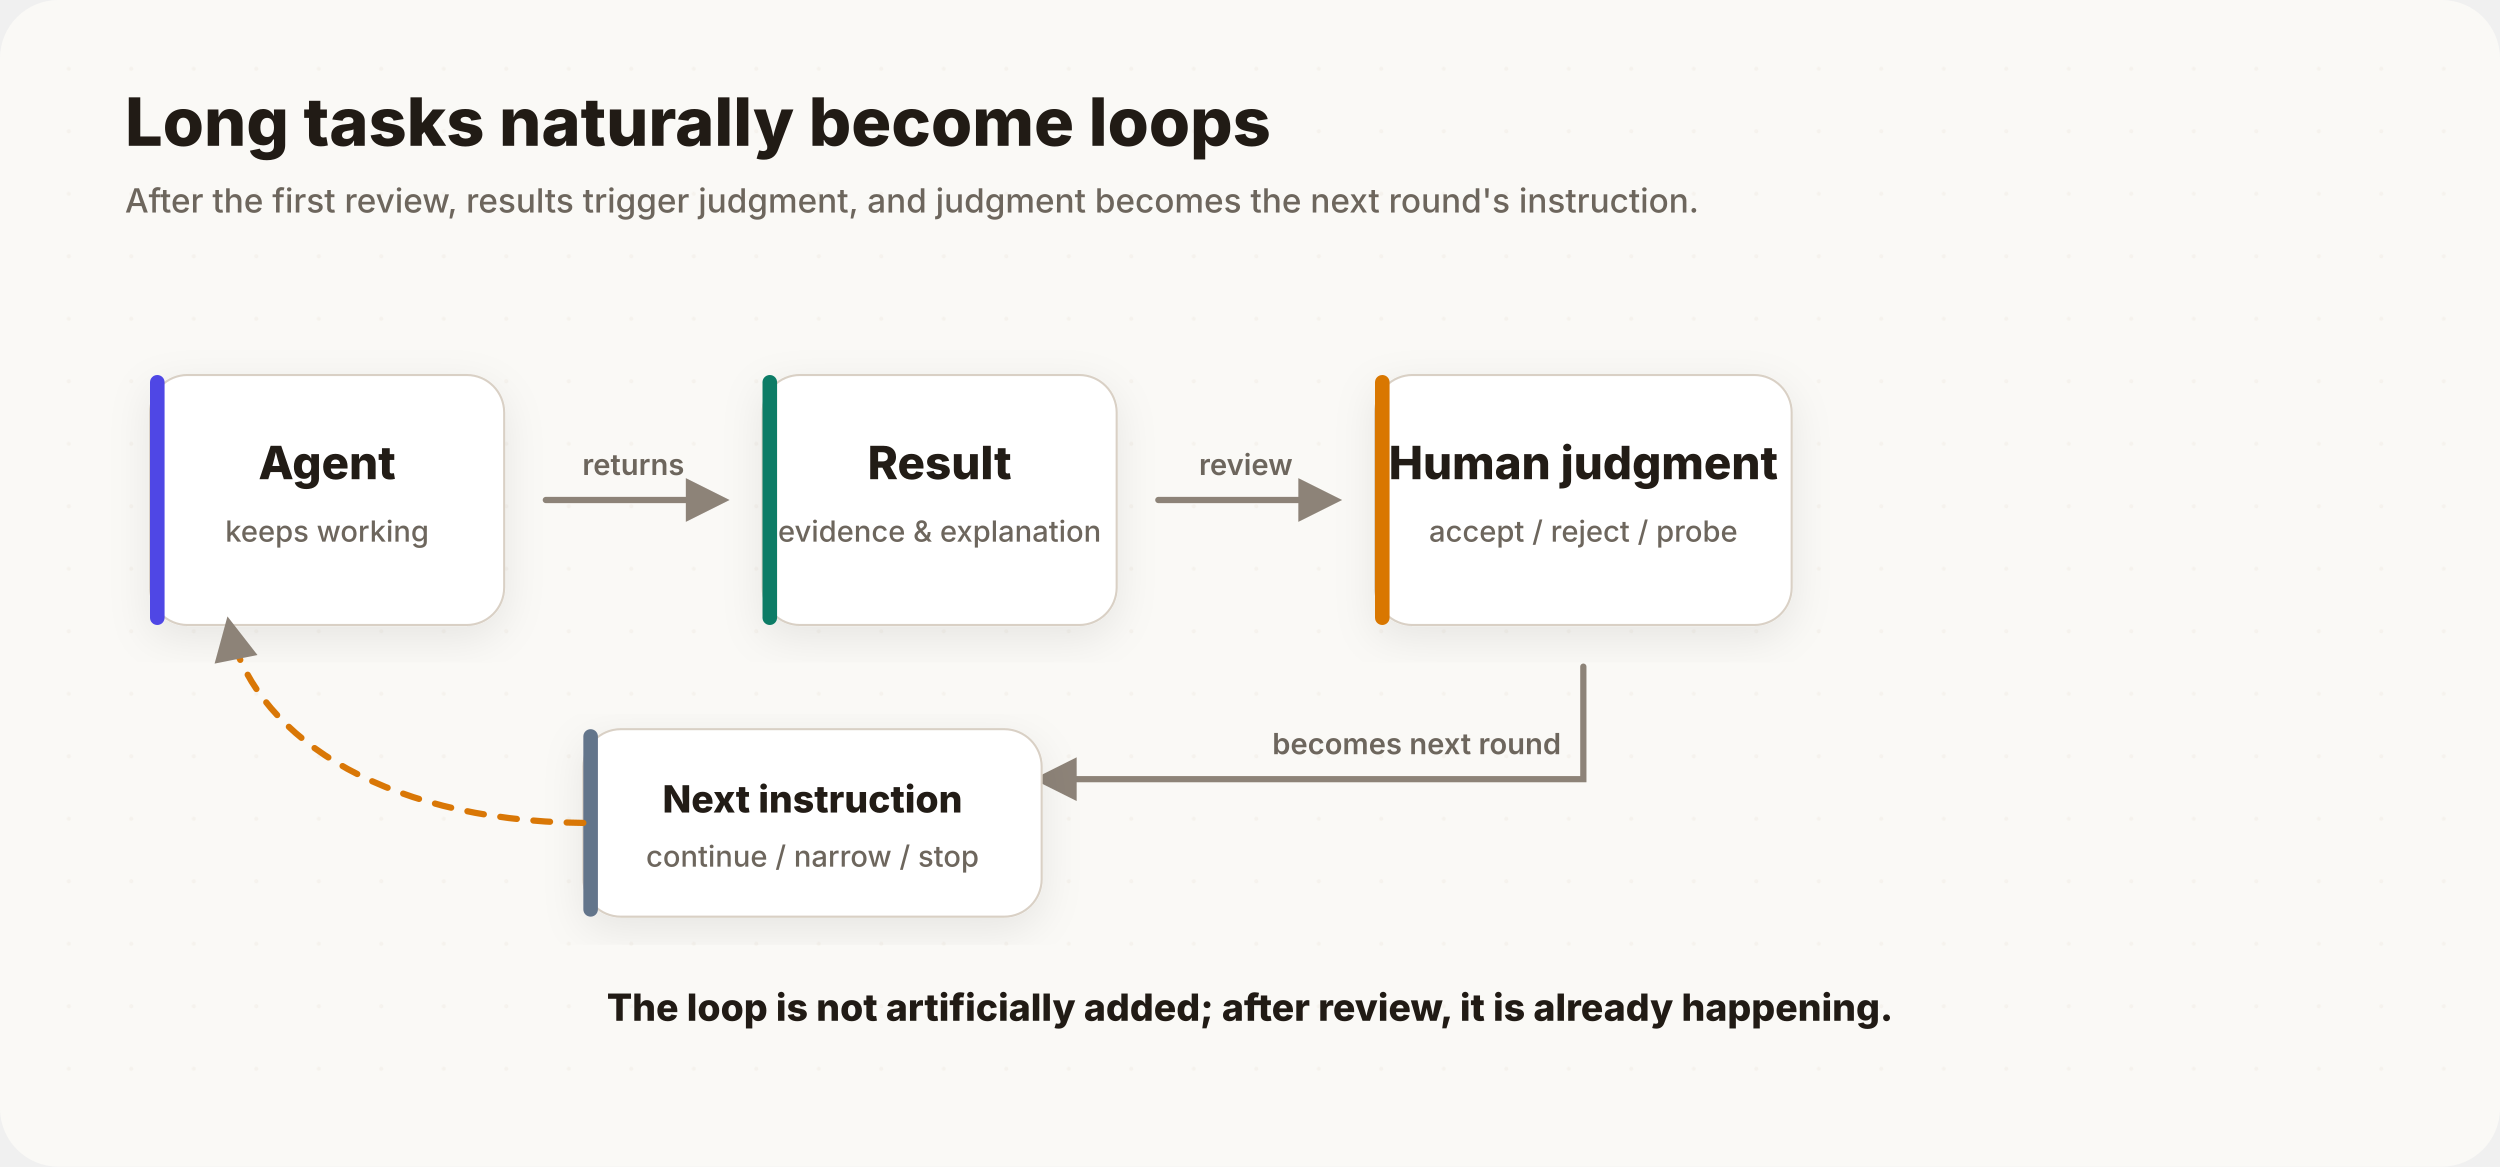
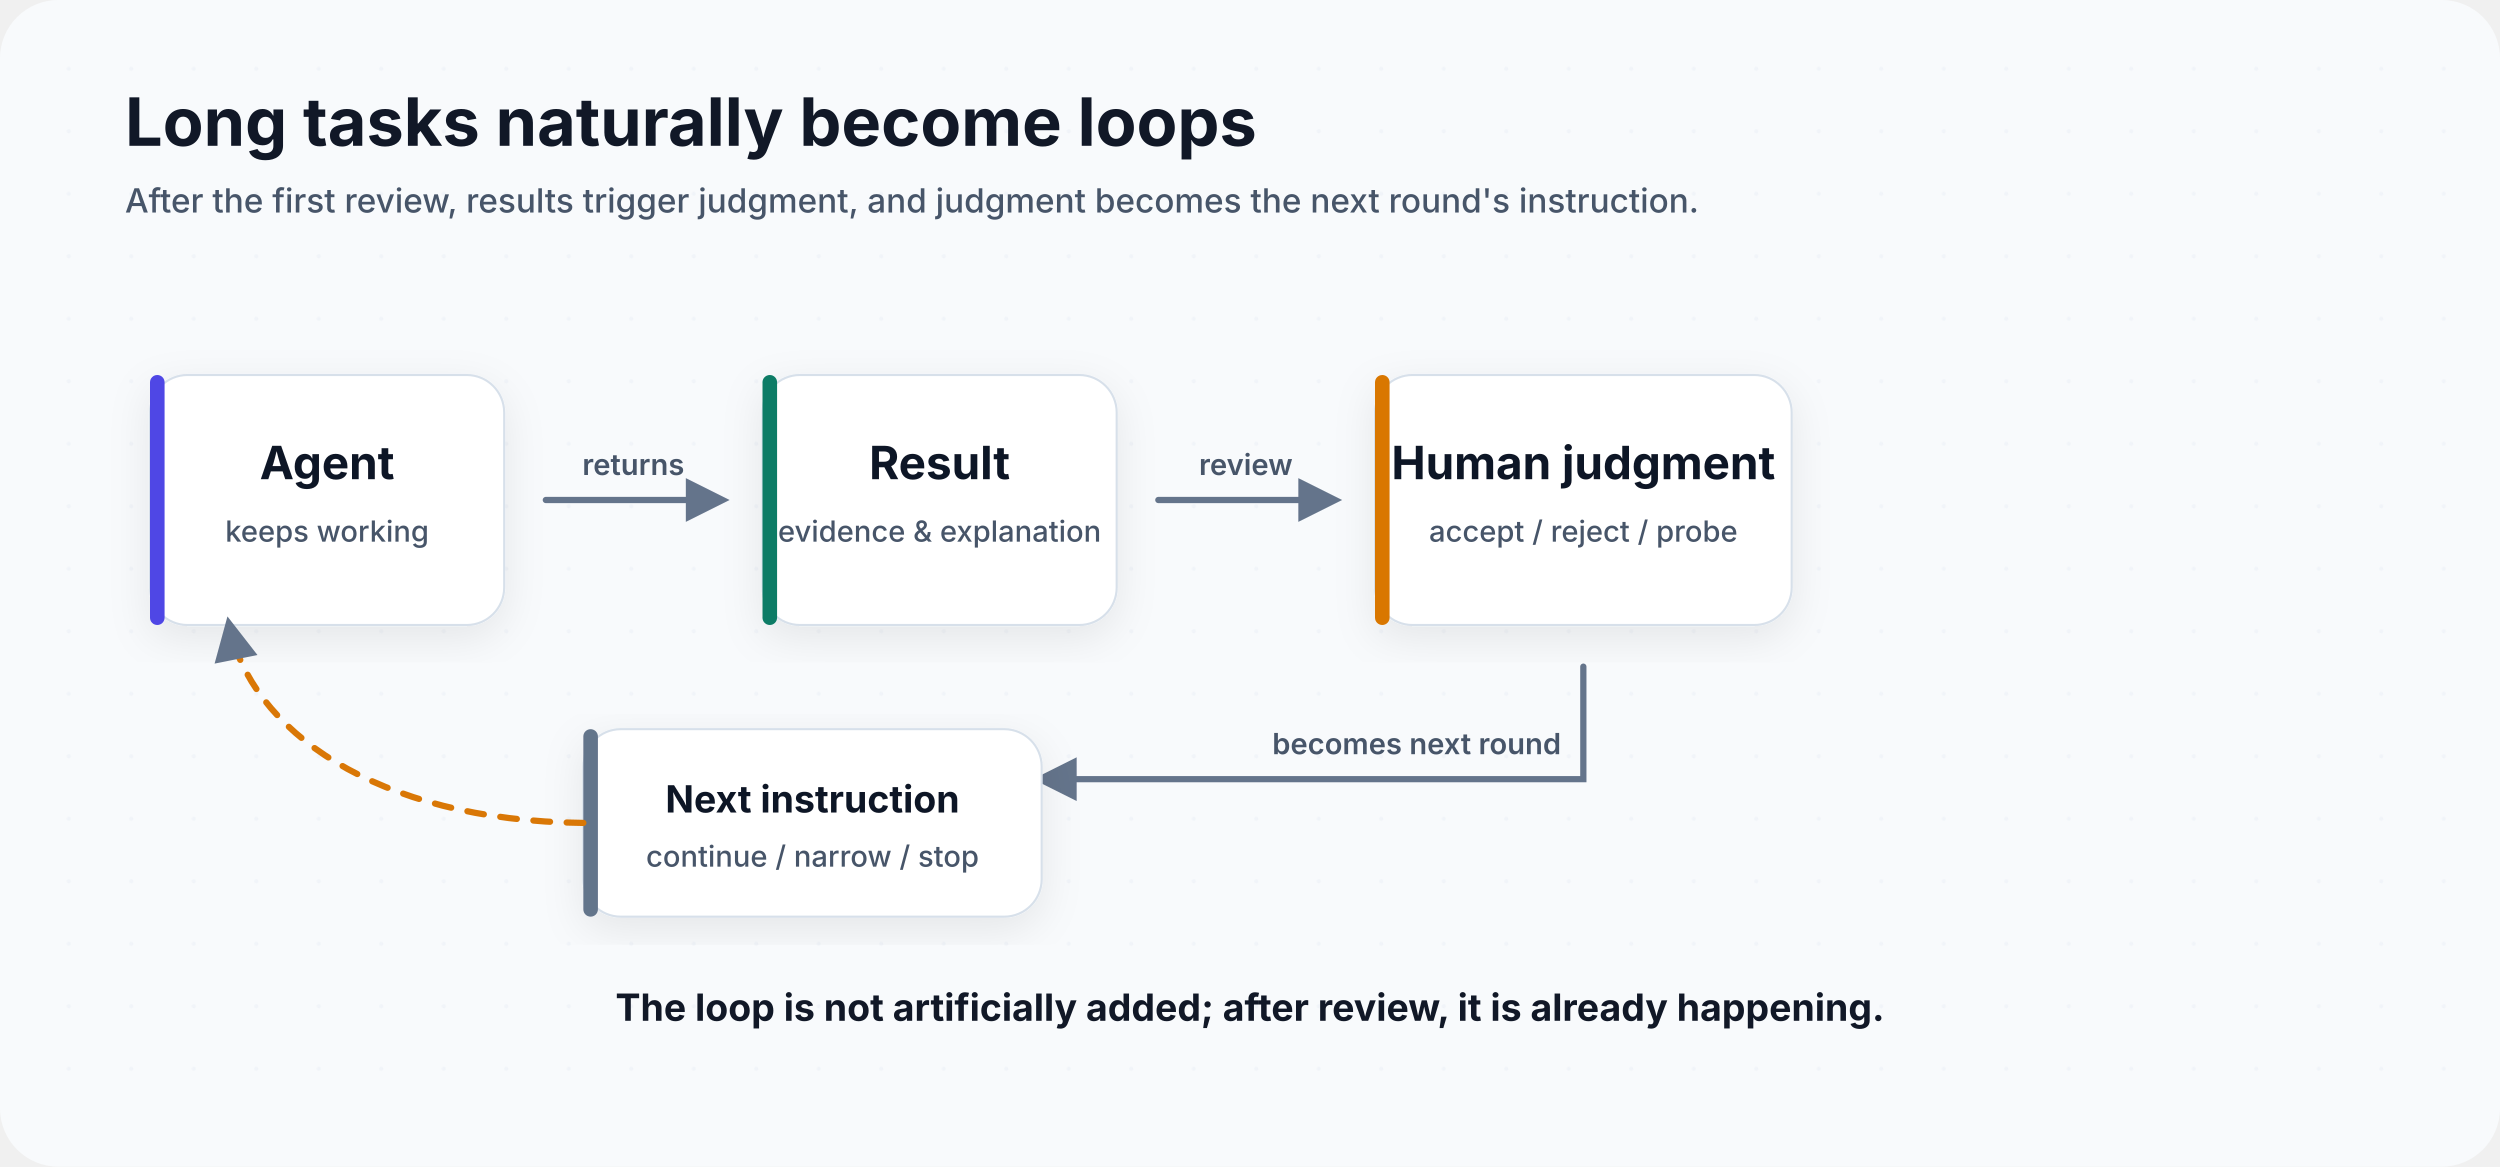
<svg xmlns="http://www.w3.org/2000/svg" width="1200" height="560" viewBox="0 0 1200 560" role="img" aria-labelledby="title desc">
  <defs>
    <filter id="shadow" x="-15%" y="-15%" width="130%" height="130%">
-       <feDropShadow dx="0" dy="6" stdDeviation="10" flood-color="#2c2118" flood-opacity="0.08" />
+       <feDropShadow dx="0" dy="6" stdDeviation="10" flood-color="#0f172a" flood-opacity="0.08" />
    </filter>
    <marker id="arrow" viewBox="0 0 10 10" refX="8" refY="5" markerWidth="7" markerHeight="7" orient="auto-start-reverse">
-       <path d="M0,0 L10,5 L0,10 Z" fill="#8d8378" />
+       <path d="M0,0 L10,5 L0,10 Z" fill="#64748b" />
    </marker>
    <pattern id="dots" width="30" height="30" patternUnits="userSpaceOnUse">
-       <circle cx="3" cy="3" r="1" fill="#e8dfd3" opacity="0.6" />
+       <circle cx="3" cy="3" r="1" fill="#dbe3ee" opacity="0.6" />
    </pattern>
  </defs>
-   <rect width="1200" height="560" rx="28" fill="#faf9f6" />
+   <rect width="1200" height="560" rx="28" fill="#f8fafc" />
  <rect x="20" y="20" width="1160" height="520" rx="24" fill="url(#dots)" opacity="0.4" />
-   <text x="60" y="70" font-family="Inter, 'Noto Sans SC', 'PingFang SC', 'Microsoft YaHei', sans-serif" font-size="32" font-weight="760" fill="#211b15">Long tasks naturally become loops</text>
-   <text x="60" y="102" font-family="Inter, 'Noto Sans SC', 'PingFang SC', 'Microsoft YaHei', sans-serif" font-size="16" font-weight="500" fill="#6d665d">After the first review, results trigger judgment, and judgment becomes the next round's instruction.</text>
+   <text x="60" y="70" font-family="Inter, 'Noto Sans SC', 'PingFang SC', 'Microsoft YaHei', sans-serif" font-size="32" font-weight="700" fill="#111827">Long tasks naturally become loops</text>
+   <text x="60" y="102" font-family="Inter, 'Noto Sans SC', 'PingFang SC', 'Microsoft YaHei', sans-serif" font-size="16" font-weight="500" fill="#475569">After the first review, results trigger judgment, and judgment becomes the next round's instruction.</text>
  <g filter="url(#shadow)">
-     <rect x="72" y="180" width="170" height="120" rx="18" fill="#ffffff" stroke="#d9d0c5" />
+     <rect x="72" y="180" width="170" height="120" rx="18" fill="#ffffff" stroke="#d7e0ea" />
    <rect x="72" y="180" width="7" height="120" rx="3.5" fill="#4f46e5" />
-     <text x="157" y="230" text-anchor="middle" font-family="Inter, 'Noto Sans SC', 'PingFang SC', 'Microsoft YaHei', sans-serif" font-size="22" font-weight="760" fill="#211b15">Agent</text>
-     <text x="157" y="260" text-anchor="middle" font-family="Inter, 'Noto Sans SC', 'PingFang SC', 'Microsoft YaHei', sans-serif" font-size="14" font-weight="500" fill="#6d665d">keeps working</text>
+     <text x="157" y="230" text-anchor="middle" font-family="Inter, 'Noto Sans SC', 'PingFang SC', 'Microsoft YaHei', sans-serif" font-size="22" font-weight="700" fill="#111827">Agent</text>
+     <text x="157" y="260" text-anchor="middle" font-family="Inter, 'Noto Sans SC', 'PingFang SC', 'Microsoft YaHei', sans-serif" font-size="14" font-weight="500" fill="#475569">keeps working</text>
  </g>
-   <path d="M262,240 L346,240" fill="none" stroke="#8d8378" stroke-width="3" stroke-linecap="round" marker-end="url(#arrow)" />
-   <text x="304" y="228" text-anchor="middle" font-family="Inter, 'Noto Sans SC', 'PingFang SC', 'Microsoft YaHei', sans-serif" font-size="14" font-weight="600" fill="#6d665d">returns</text>
+   <path d="M262,240 L346,240" fill="none" stroke="#64748b" stroke-width="3" stroke-linecap="round" marker-end="url(#arrow)" />
+   <text x="304" y="228" text-anchor="middle" font-family="Inter, 'Noto Sans SC', 'PingFang SC', 'Microsoft YaHei', sans-serif" font-size="14" font-weight="600" fill="#475569">returns</text>
  <g filter="url(#shadow)">
-     <rect x="366" y="180" width="170" height="120" rx="18" fill="#ffffff" stroke="#d9d0c5" />
+     <rect x="366" y="180" width="170" height="120" rx="18" fill="#ffffff" stroke="#d7e0ea" />
    <rect x="366" y="180" width="7" height="120" rx="3.5" fill="#0d7c66" />
-     <text x="451" y="230" text-anchor="middle" font-family="Inter, 'Noto Sans SC', 'PingFang SC', 'Microsoft YaHei', sans-serif" font-size="22" font-weight="760" fill="#211b15">Result</text>
-     <text x="451" y="260" text-anchor="middle" font-family="Inter, 'Noto Sans SC', 'PingFang SC', 'Microsoft YaHei', sans-serif" font-size="14" font-weight="500" fill="#6d665d">evidence &amp; explanation</text>
+     <text x="451" y="230" text-anchor="middle" font-family="Inter, 'Noto Sans SC', 'PingFang SC', 'Microsoft YaHei', sans-serif" font-size="22" font-weight="700" fill="#111827">Result</text>
+     <text x="451" y="260" text-anchor="middle" font-family="Inter, 'Noto Sans SC', 'PingFang SC', 'Microsoft YaHei', sans-serif" font-size="14" font-weight="500" fill="#475569">evidence &amp; explanation</text>
  </g>
-   <path d="M556,240 L640,240" fill="none" stroke="#8d8378" stroke-width="3" stroke-linecap="round" marker-end="url(#arrow)" />
-   <text x="598" y="228" text-anchor="middle" font-family="Inter, 'Noto Sans SC', 'PingFang SC', 'Microsoft YaHei', sans-serif" font-size="14" font-weight="600" fill="#6d665d">review</text>
+   <path d="M556,240 L640,240" fill="none" stroke="#64748b" stroke-width="3" stroke-linecap="round" marker-end="url(#arrow)" />
+   <text x="598" y="228" text-anchor="middle" font-family="Inter, 'Noto Sans SC', 'PingFang SC', 'Microsoft YaHei', sans-serif" font-size="14" font-weight="600" fill="#475569">review</text>
  <g filter="url(#shadow)">
-     <rect x="660" y="180" width="200" height="120" rx="18" fill="#ffffff" stroke="#d9d0c5" />
+     <rect x="660" y="180" width="200" height="120" rx="18" fill="#ffffff" stroke="#d7e0ea" />
    <rect x="660" y="180" width="7" height="120" rx="3.5" fill="#d97706" />
-     <text x="760" y="230" text-anchor="middle" font-family="Inter, 'Noto Sans SC', 'PingFang SC', 'Microsoft YaHei', sans-serif" font-size="22" font-weight="760" fill="#211b15">Human judgment</text>
-     <text x="760" y="260" text-anchor="middle" font-family="Inter, 'Noto Sans SC', 'PingFang SC', 'Microsoft YaHei', sans-serif" font-size="14" font-weight="500" fill="#6d665d">accept / reject / probe</text>
+     <text x="760" y="230" text-anchor="middle" font-family="Inter, 'Noto Sans SC', 'PingFang SC', 'Microsoft YaHei', sans-serif" font-size="22" font-weight="700" fill="#111827">Human judgment</text>
+     <text x="760" y="260" text-anchor="middle" font-family="Inter, 'Noto Sans SC', 'PingFang SC', 'Microsoft YaHei', sans-serif" font-size="14" font-weight="500" fill="#475569">accept / reject / probe</text>
  </g>
-   <path d="M760,320 L760,374 L500,374" fill="none" stroke="#8d8378" stroke-width="3" stroke-linecap="round" marker-end="url(#arrow)" />
-   <text x="680" y="362" text-anchor="middle" font-family="Inter, 'Noto Sans SC', 'PingFang SC', 'Microsoft YaHei', sans-serif" font-size="14" font-weight="600" fill="#6d665d">becomes next round</text>
+   <path d="M760,320 L760,374 L500,374" fill="none" stroke="#64748b" stroke-width="3" stroke-linecap="round" marker-end="url(#arrow)" />
+   <text x="680" y="362" text-anchor="middle" font-family="Inter, 'Noto Sans SC', 'PingFang SC', 'Microsoft YaHei', sans-serif" font-size="14" font-weight="600" fill="#475569">becomes next round</text>
  <g filter="url(#shadow)">
-     <rect x="280" y="350" width="220" height="90" rx="18" fill="#ffffff" stroke="#d9d0c5" />
+     <rect x="280" y="350" width="220" height="90" rx="18" fill="#ffffff" stroke="#d7e0ea" />
    <rect x="280" y="350" width="7" height="90" rx="3.5" fill="#64748b" />
-     <text x="390" y="390" text-anchor="middle" font-family="Inter, 'Noto Sans SC', 'PingFang SC', 'Microsoft YaHei', sans-serif" font-size="18" font-weight="760" fill="#211b15">Next instruction</text>
-     <text x="390" y="416" text-anchor="middle" font-family="Inter, 'Noto Sans SC', 'PingFang SC', 'Microsoft YaHei', sans-serif" font-size="14" font-weight="500" fill="#6d665d">continue / narrow / stop</text>
+     <text x="390" y="390" text-anchor="middle" font-family="Inter, 'Noto Sans SC', 'PingFang SC', 'Microsoft YaHei', sans-serif" font-size="18" font-weight="700" fill="#111827">Next instruction</text>
+     <text x="390" y="416" text-anchor="middle" font-family="Inter, 'Noto Sans SC', 'PingFang SC', 'Microsoft YaHei', sans-serif" font-size="14" font-weight="500" fill="#475569">continue / narrow / stop</text>
  </g>
  <path d="M280,395 C 180 394 120 350 110 300" fill="none" stroke="#d97706" stroke-width="3" stroke-linecap="round" stroke-dasharray="8 8" marker-end="url(#arrow)" />
-   <text x="600" y="490" text-anchor="middle" font-family="Inter, 'Noto Sans SC', 'PingFang SC', 'Microsoft YaHei', sans-serif" font-size="18" font-weight="760" fill="#211b15">The loop is not artificially added; after review, it is already happening.</text>
+   <text x="600" y="490" text-anchor="middle" font-family="Inter, 'Noto Sans SC', 'PingFang SC', 'Microsoft YaHei', sans-serif" font-size="18" font-weight="700" fill="#111827">The loop is not artificially added; after review, it is already happening.</text>
</svg>
